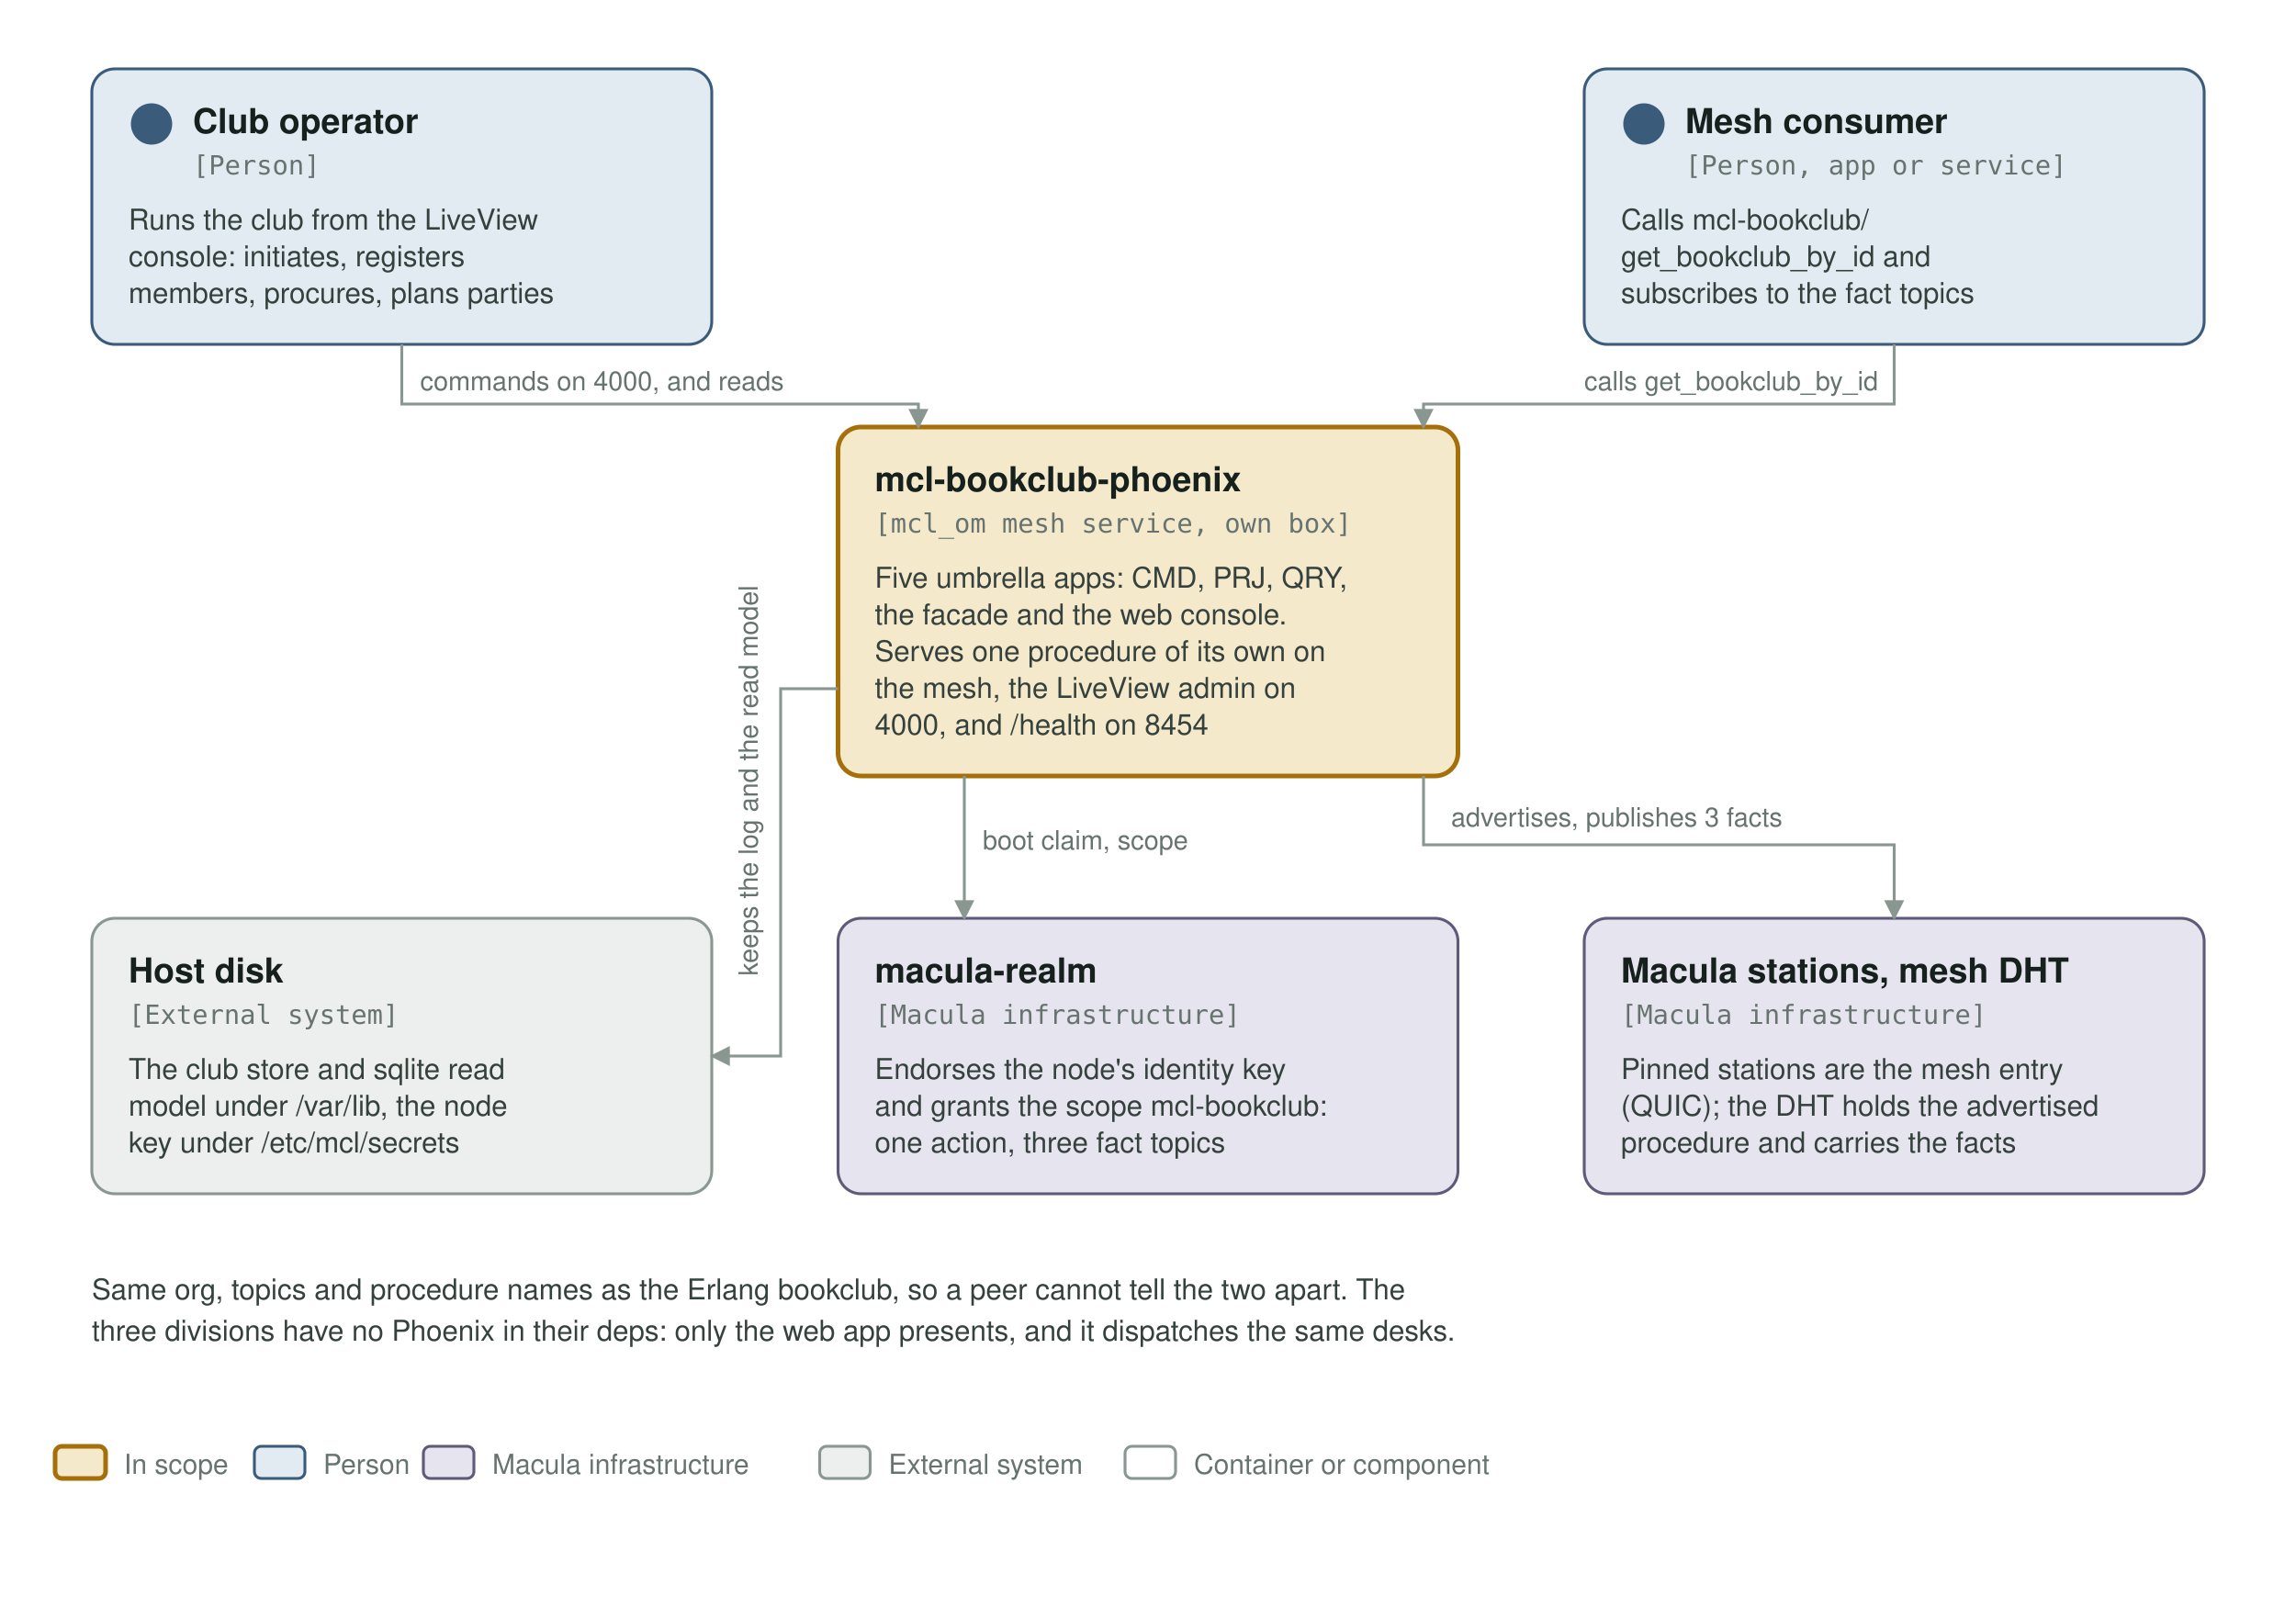
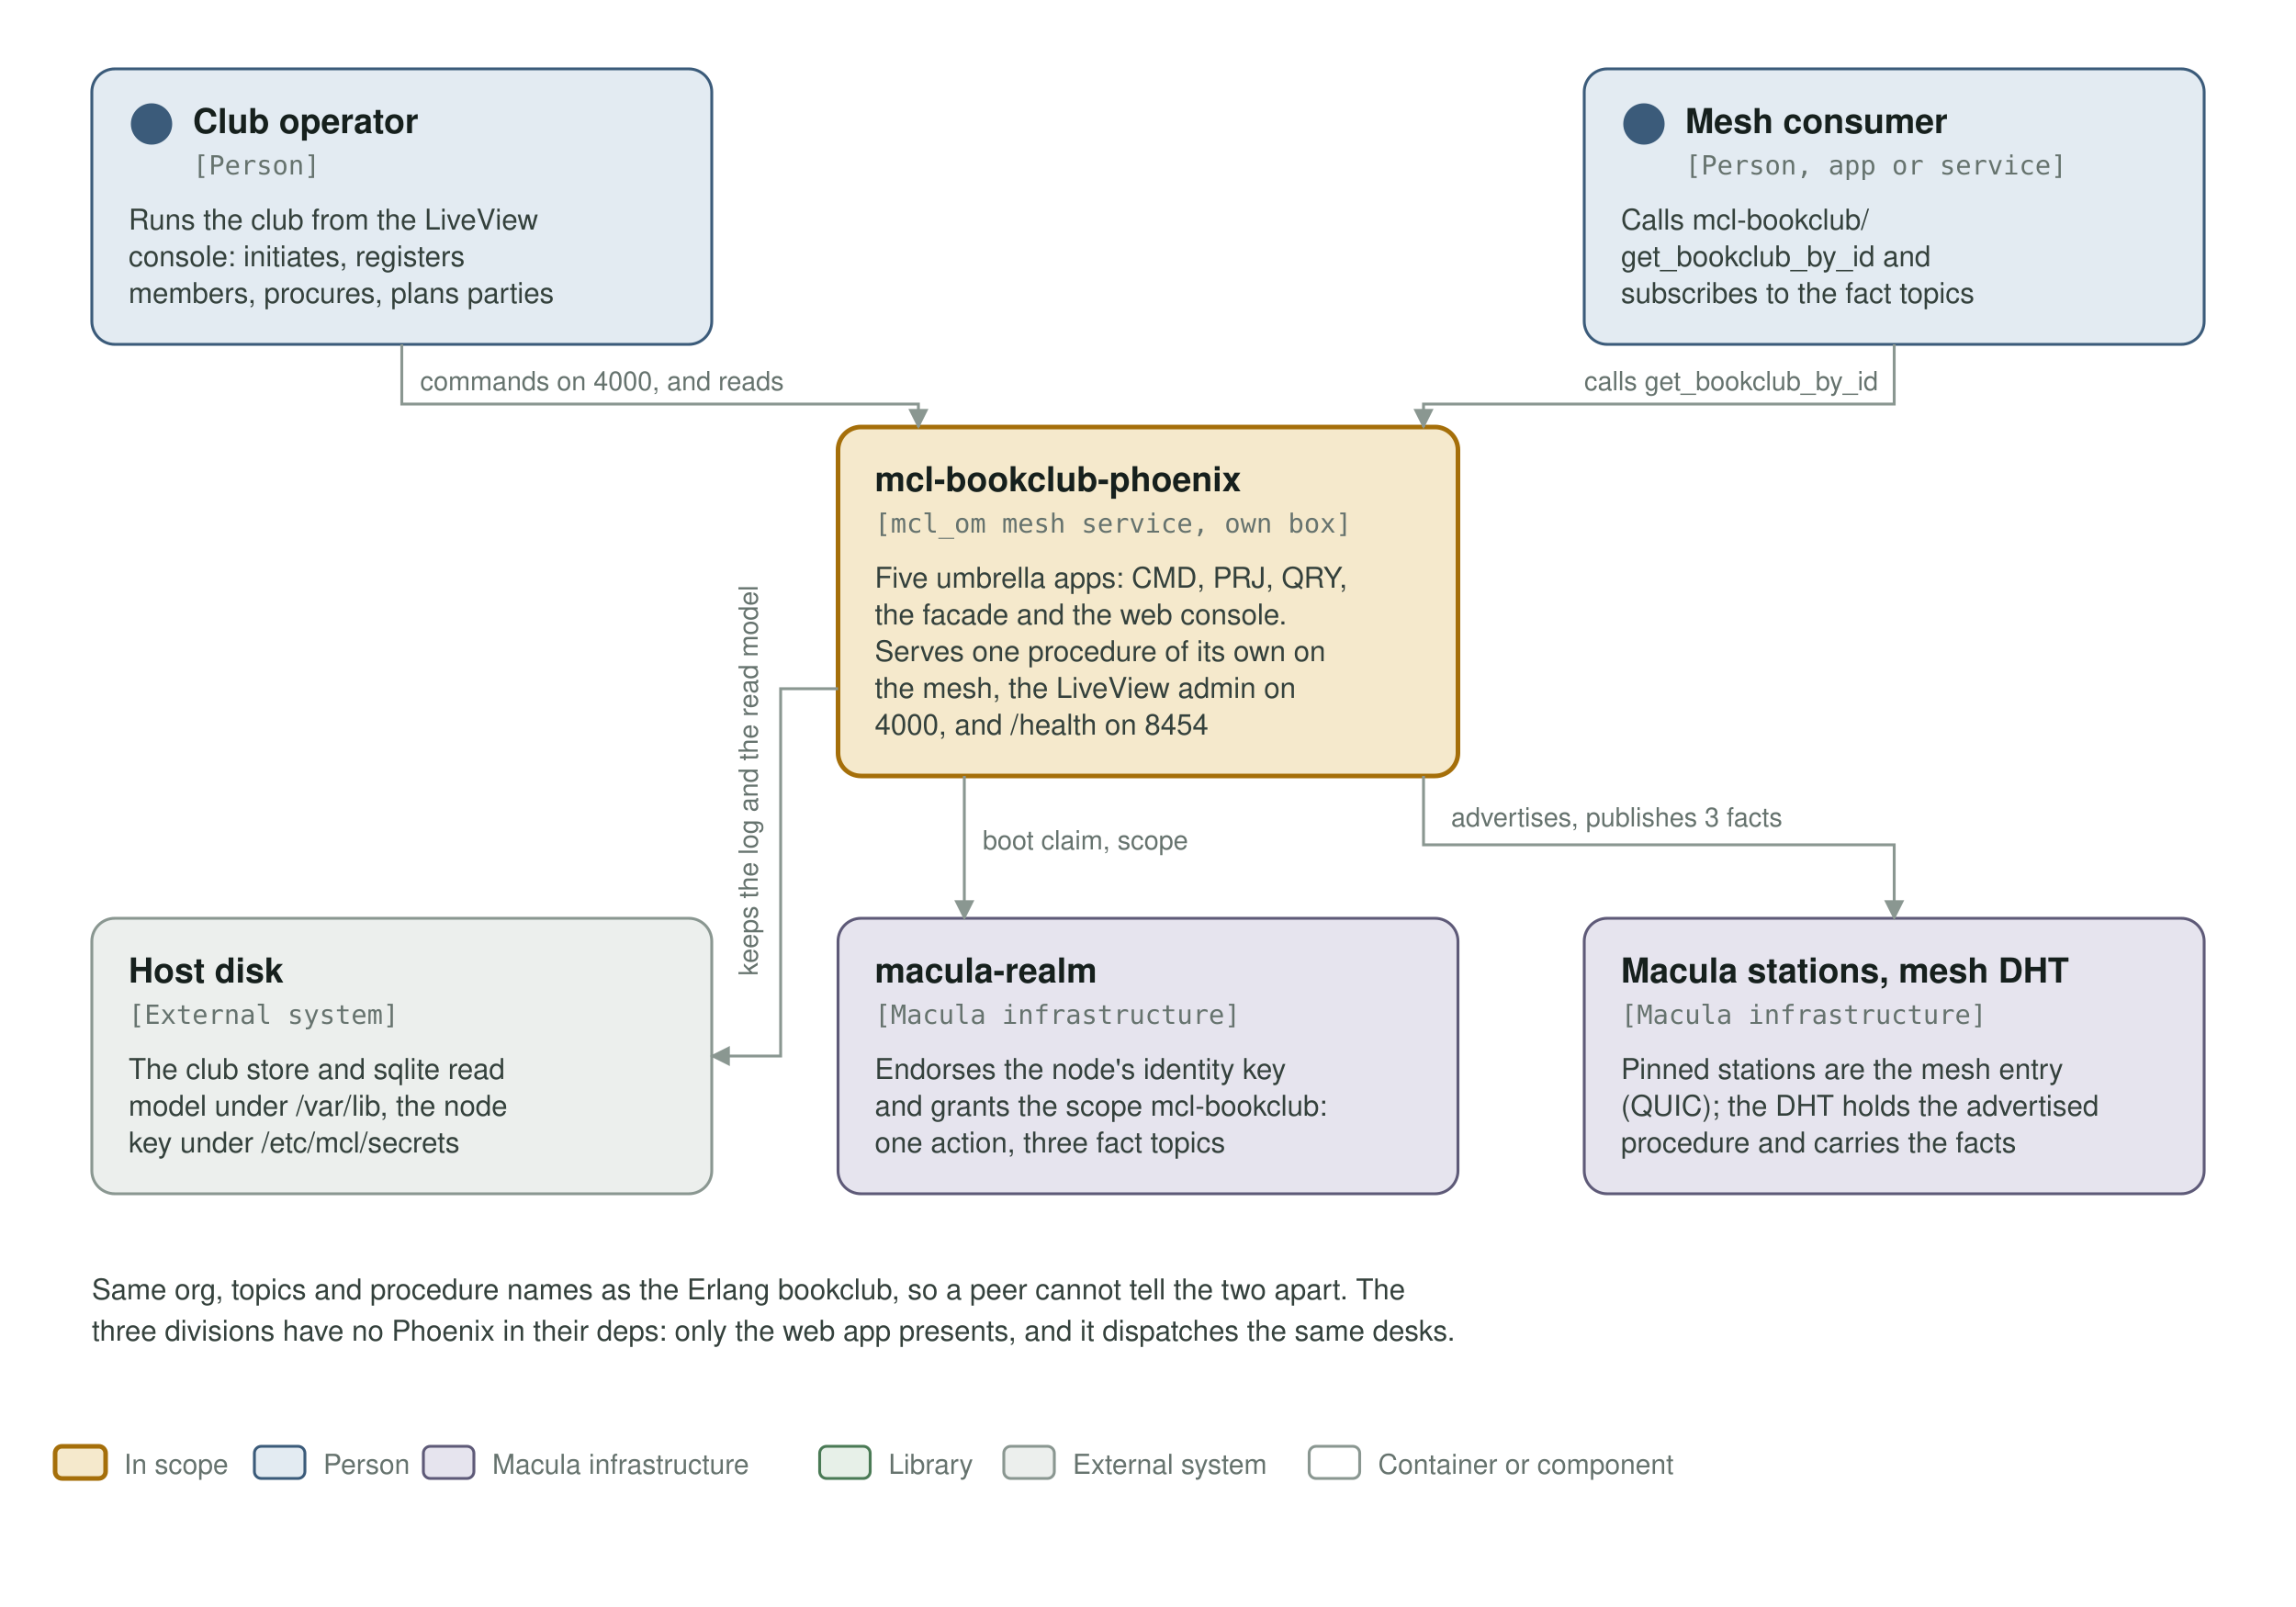
<svg xmlns="http://www.w3.org/2000/svg" viewBox="0 0 1000 700" role="img" aria-label="mcl-bookclub-phoenix system context">
  <style>
.t-name { font-family: "Atkinson Hyperlegible", "Segoe UI", system-ui, -apple-system, Helvetica, Arial, sans-serif; font-size: 15px; font-weight: 700; }
.t-desc { font-family: "Atkinson Hyperlegible", "Segoe UI", system-ui, -apple-system, Helvetica, Arial, sans-serif; font-size: 12.5px; }
.t-rel { font-family: "Atkinson Hyperlegible", "Segoe UI", system-ui, -apple-system, Helvetica, Arial, sans-serif; font-size: 11.5px; paint-order: stroke; stroke-width: 4px; stroke-linejoin: round; }
.t-code { font-family: "JetBrains Mono", ui-monospace, Menlo, Consolas, monospace; font-size: 13px; font-weight: 600; }
.t-type { font-family: "JetBrains Mono", ui-monospace, Menlo, Consolas, monospace; font-size: 11.5px; }
.t-bound { font-family: "JetBrains Mono", ui-monospace, Menlo, Consolas, monospace; font-size: 12px; font-weight: 600; }
.t-leg { font-family: "Atkinson Hyperlegible", "Segoe UI", system-ui, -apple-system, Helvetica, Arial, sans-serif; font-size: 12px; }
.edge { fill: none; stroke-width: 1.25; }
.edge-later { fill: none; stroke-width: 1.25; stroke-dasharray: 5 4; }
.bg { fill: #FFFFFF; }
.b-sys { fill: #F5E9CC; stroke: #A56F0A; stroke-width: 2; }
.b-per { fill: #E3EBF2; stroke: #3B5B7A; stroke-width: 1.25; }
.b-mac { fill: #E6E4EE; stroke: #5E5A78; stroke-width: 1.25; }
+ .b-lib { fill: #E7F0E8; stroke: #4A7A55; stroke-width: 1.25; }
.b-ext { fill: #ECEFED; stroke: #8A9791; stroke-width: 1.25; }
.b-cmp { fill: #FFFFFF; stroke: #8A9791; stroke-width: 1.25; }
.b-later { fill: none; stroke: #8A9791; stroke-width: 1.25; stroke-dasharray: 5 4; }
.bound { fill: none; stroke: #B3BDB8; stroke-width: 1; }
.head { fill: #3B5B7A; }
.t-name, .t-code { fill: #16201D; }
.t-type, .t-bound, .t-leg { fill: #66736E; }
.t-desc { fill: #34413C; }
.t-rel { fill: #66736E; stroke: #FFFFFF; }
.edge, .edge-later { stroke: #8A9791; }
.arrowhead { fill: #8A9791; }
@media (prefers-color-scheme: dark) {
.bg { fill: #171F1C; }
.b-sys { fill: #3A2E13; stroke: #E3AA3C; }
.b-per { fill: #1D2A36; stroke: #8EB4D8; }
.b-mac { fill: #26243A; stroke: #A9A4C8; }
+ .b-lib { fill: #1A241C; stroke: #8FBE9B; }
.b-ext { fill: #1C2421; stroke: #7D8B85; }
.b-cmp { fill: #171F1C; stroke: #7D8B85; }
.b-later { stroke: #7D8B85; }
.bound { stroke: #4A5752; }
.head { fill: #8EB4D8; }
.t-name, .t-code { fill: #E6ECE9; }
.t-type, .t-bound, .t-leg { fill: #93A09A; }
.t-desc { fill: #C3CDC8; }
.t-rel { fill: #93A09A; stroke: #171F1C; }
.edge, .edge-later { stroke: #7D8B85; }
.arrowhead { fill: #7D8B85; }
}
</style>
  <defs>
    <marker id="a" viewBox="0 0 10 10" refX="9" refY="5" markerWidth="7" markerHeight="7" orient="auto-start-reverse">
      <path class="arrowhead" d="M0 0L10 5L0 10z" />
    </marker>
  </defs>
  <rect class="bg" x="0" y="0" width="1000" height="700" />
  <rect class="b-per" x="40" y="30" width="270" height="120" rx="10" />
  <circle class="head" cx="66" cy="54" r="9" />
  <text class="t-name" x="84" y="58">Club operator</text>
  <text class="t-type" x="84" y="76">[Person]</text>
  <text class="t-desc" x="56" y="100">Runs the club from the LiveView</text>
  <text class="t-desc" x="56" y="116">console: initiates, registers</text>
  <text class="t-desc" x="56" y="132">members, procures, plans parties</text>
  <rect class="b-per" x="690" y="30" width="270" height="120" rx="10" />
  <circle class="head" cx="716" cy="54" r="9" />
  <text class="t-name" x="734" y="58">Mesh consumer</text>
  <text class="t-type" x="734" y="76">[Person, app or service]</text>
  <text class="t-desc" x="706" y="100">Calls mcl-bookclub/</text>
  <text class="t-desc" x="706" y="116">get_bookclub_by_id and</text>
  <text class="t-desc" x="706" y="132">subscribes to the fact topics</text>
  <rect class="b-sys" x="365" y="186" width="270" height="152" rx="10" />
  <text class="t-name" x="381" y="214">mcl-bookclub-phoenix</text>
  <text class="t-type" x="381" y="232">[mcl_om mesh service, own box]</text>
  <text class="t-desc" x="381" y="256">Five umbrella apps: CMD, PRJ, QRY,</text>
  <text class="t-desc" x="381" y="272">the facade and the web console.</text>
  <text class="t-desc" x="381" y="288">Serves one procedure of its own on</text>
  <text class="t-desc" x="381" y="304">the mesh, the LiveView admin on</text>
  <text class="t-desc" x="381" y="320">4000, and /health on 8454</text>
  <rect class="b-ext" x="40" y="400" width="270" height="120" rx="10" />
  <text class="t-name" x="56" y="428">Host disk</text>
  <text class="t-type" x="56" y="446">[External system]</text>
  <text class="t-desc" x="56" y="470">The club store and sqlite read</text>
  <text class="t-desc" x="56" y="486">model under /var/lib, the node</text>
  <text class="t-desc" x="56" y="502">key under /etc/mcl/secrets</text>
  <rect class="b-mac" x="365" y="400" width="270" height="120" rx="10" />
  <text class="t-name" x="381" y="428">macula-realm</text>
  <text class="t-type" x="381" y="446">[Macula infrastructure]</text>
  <text class="t-desc" x="381" y="470">Endorses the node's identity key</text>
  <text class="t-desc" x="381" y="486">and grants the scope mcl-bookclub:</text>
  <text class="t-desc" x="381" y="502">one action, three fact topics</text>
  <rect class="b-mac" x="690" y="400" width="270" height="120" rx="10" />
  <text class="t-name" x="706" y="428">Macula stations, mesh DHT</text>
  <text class="t-type" x="706" y="446">[Macula infrastructure]</text>
  <text class="t-desc" x="706" y="470">Pinned stations are the mesh entry</text>
  <text class="t-desc" x="706" y="486">(QUIC); the DHT holds the advertised</text>
  <text class="t-desc" x="706" y="502">procedure and carries the facts</text>
  <path class="edge" d="M175 150V176H400V186" marker-end="url(#a)" />
  <text class="t-rel" x="183" y="170">commands on 4000, and reads</text>
  <path class="edge" d="M825 150V176H620V186" marker-end="url(#a)" />
  <text class="t-rel" x="690" y="170">calls get_bookclub_by_id</text>
  <path class="edge" d="M420 338V400" marker-end="url(#a)" />
  <text class="t-rel" x="428" y="370">boot claim, scope</text>
  <path class="edge" d="M620 338V368H825V400" marker-end="url(#a)" />
  <text class="t-rel" x="632" y="360">advertises, publishes 3 facts</text>
  <path class="edge" d="M365 300H340V460H310" marker-end="url(#a)" />
  <text class="t-rel" x="330" y="340" text-anchor="middle" transform="rotate(-90 330 340)">keeps the log and the read model</text>
  <text class="t-desc" x="40" y="566">Same org, topics and procedure names as the Erlang bookclub, so a peer cannot tell the two apart. The</text>
  <text class="t-desc" x="40" y="584">three divisions have no Phoenix in their deps: only the web app presents, and it dispatches the same desks.</text>
  <rect class="b-sys" x="24" y="630" width="22" height="14" rx="3" />
  <text class="t-leg" x="54" y="642">In scope</text>
  <rect class="b-per" x="110.8" y="630" width="22" height="14" rx="3" />
  <text class="t-leg" x="140.8" y="642">Person</text>
  <rect class="b-mac" x="184.4" y="630" width="22" height="14" rx="3" />
  <text class="t-leg" x="214.4" y="642">Macula infrastructure</text>
-   <rect class="b-ext" x="357.0" y="630" width="22" height="14" rx="3" />
-   <text class="t-leg" x="387.0" y="642">External system</text>
-   <rect class="b-cmp" x="490.0" y="630" width="22" height="14" rx="3" />
-   <text class="t-leg" x="520.0" y="642">Container or component</text>
+   <rect class="b-lib" x="357.0" y="630" width="22" height="14" rx="3" />
+   <text class="t-leg" x="387.0" y="642">Library</text>
+   <rect class="b-ext" x="437.2" y="630" width="22" height="14" rx="3" />
+   <text class="t-leg" x="467.2" y="642">External system</text>
+   <rect class="b-cmp" x="570.2" y="630" width="22" height="14" rx="3" />
+   <text class="t-leg" x="600.2" y="642">Container or component</text>
</svg>
